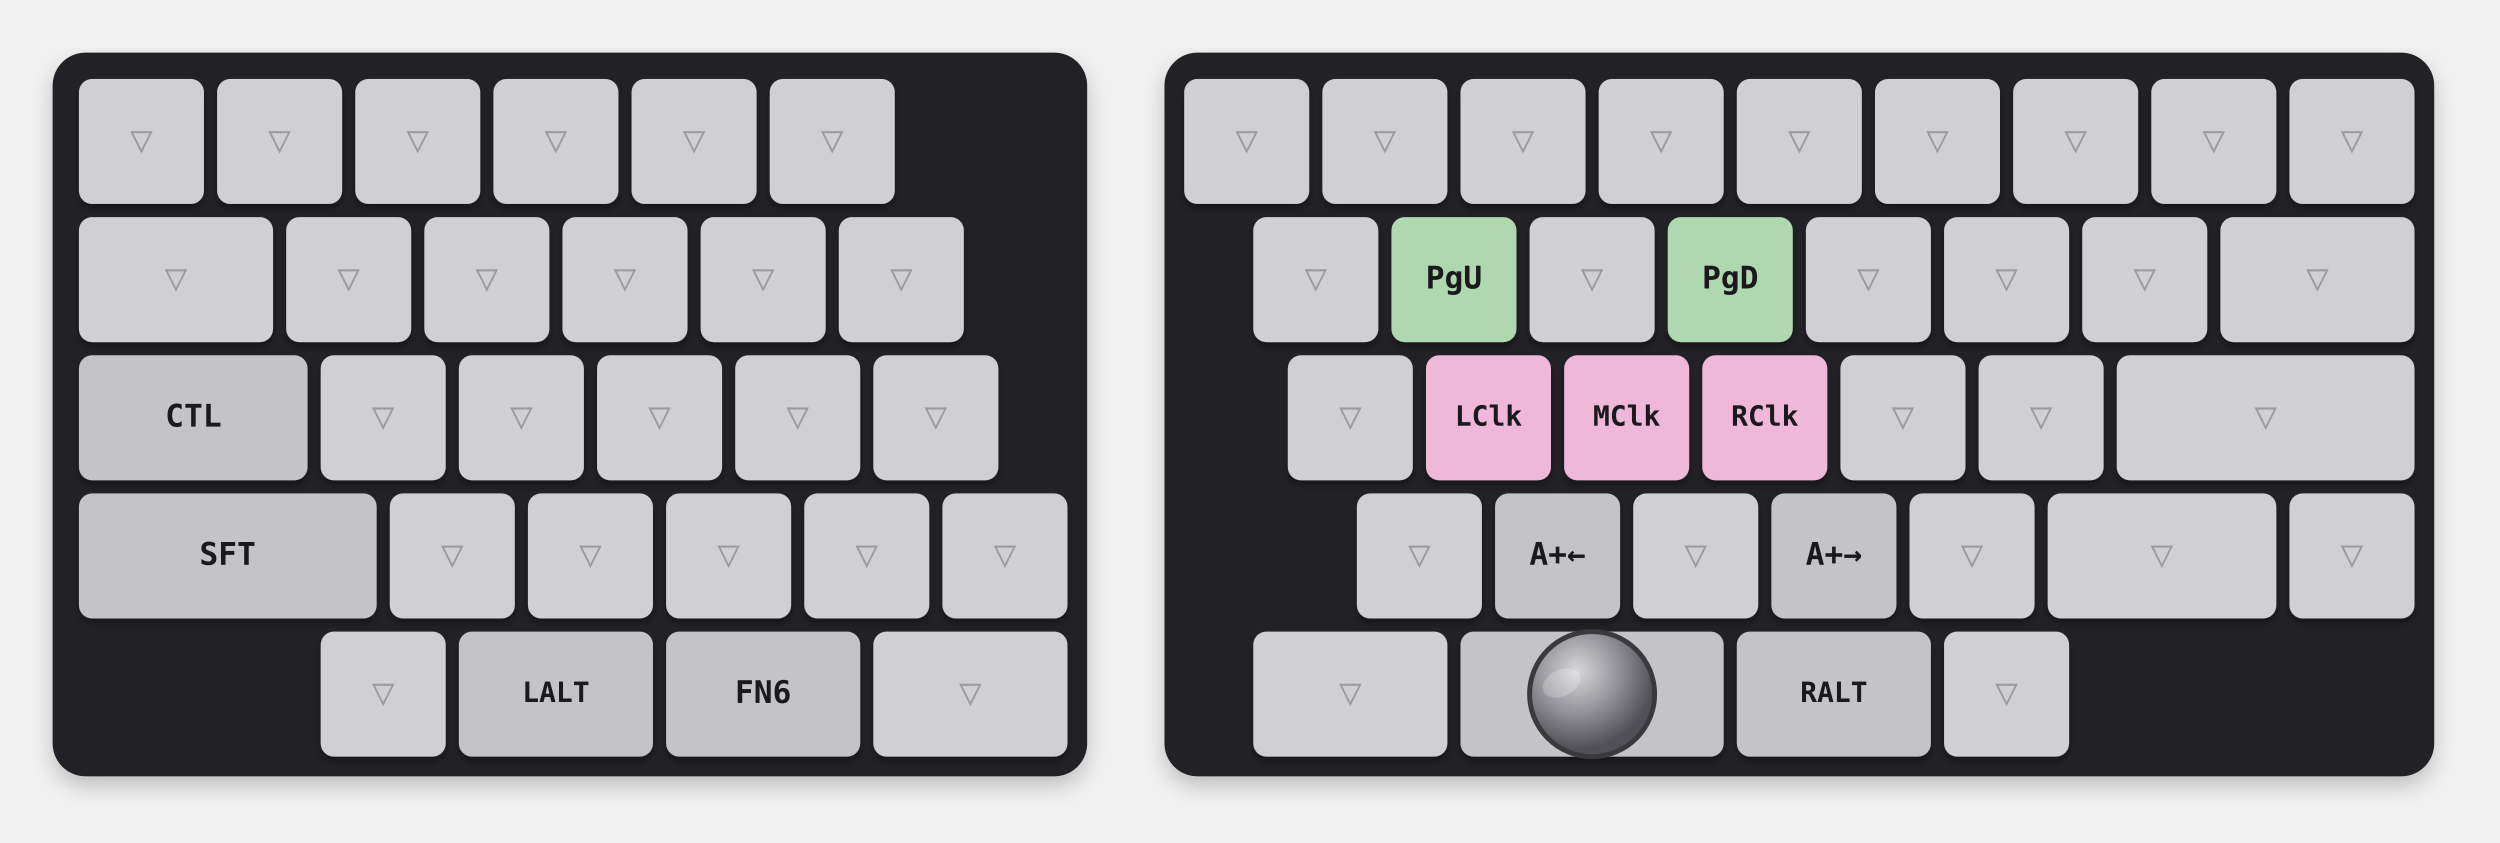
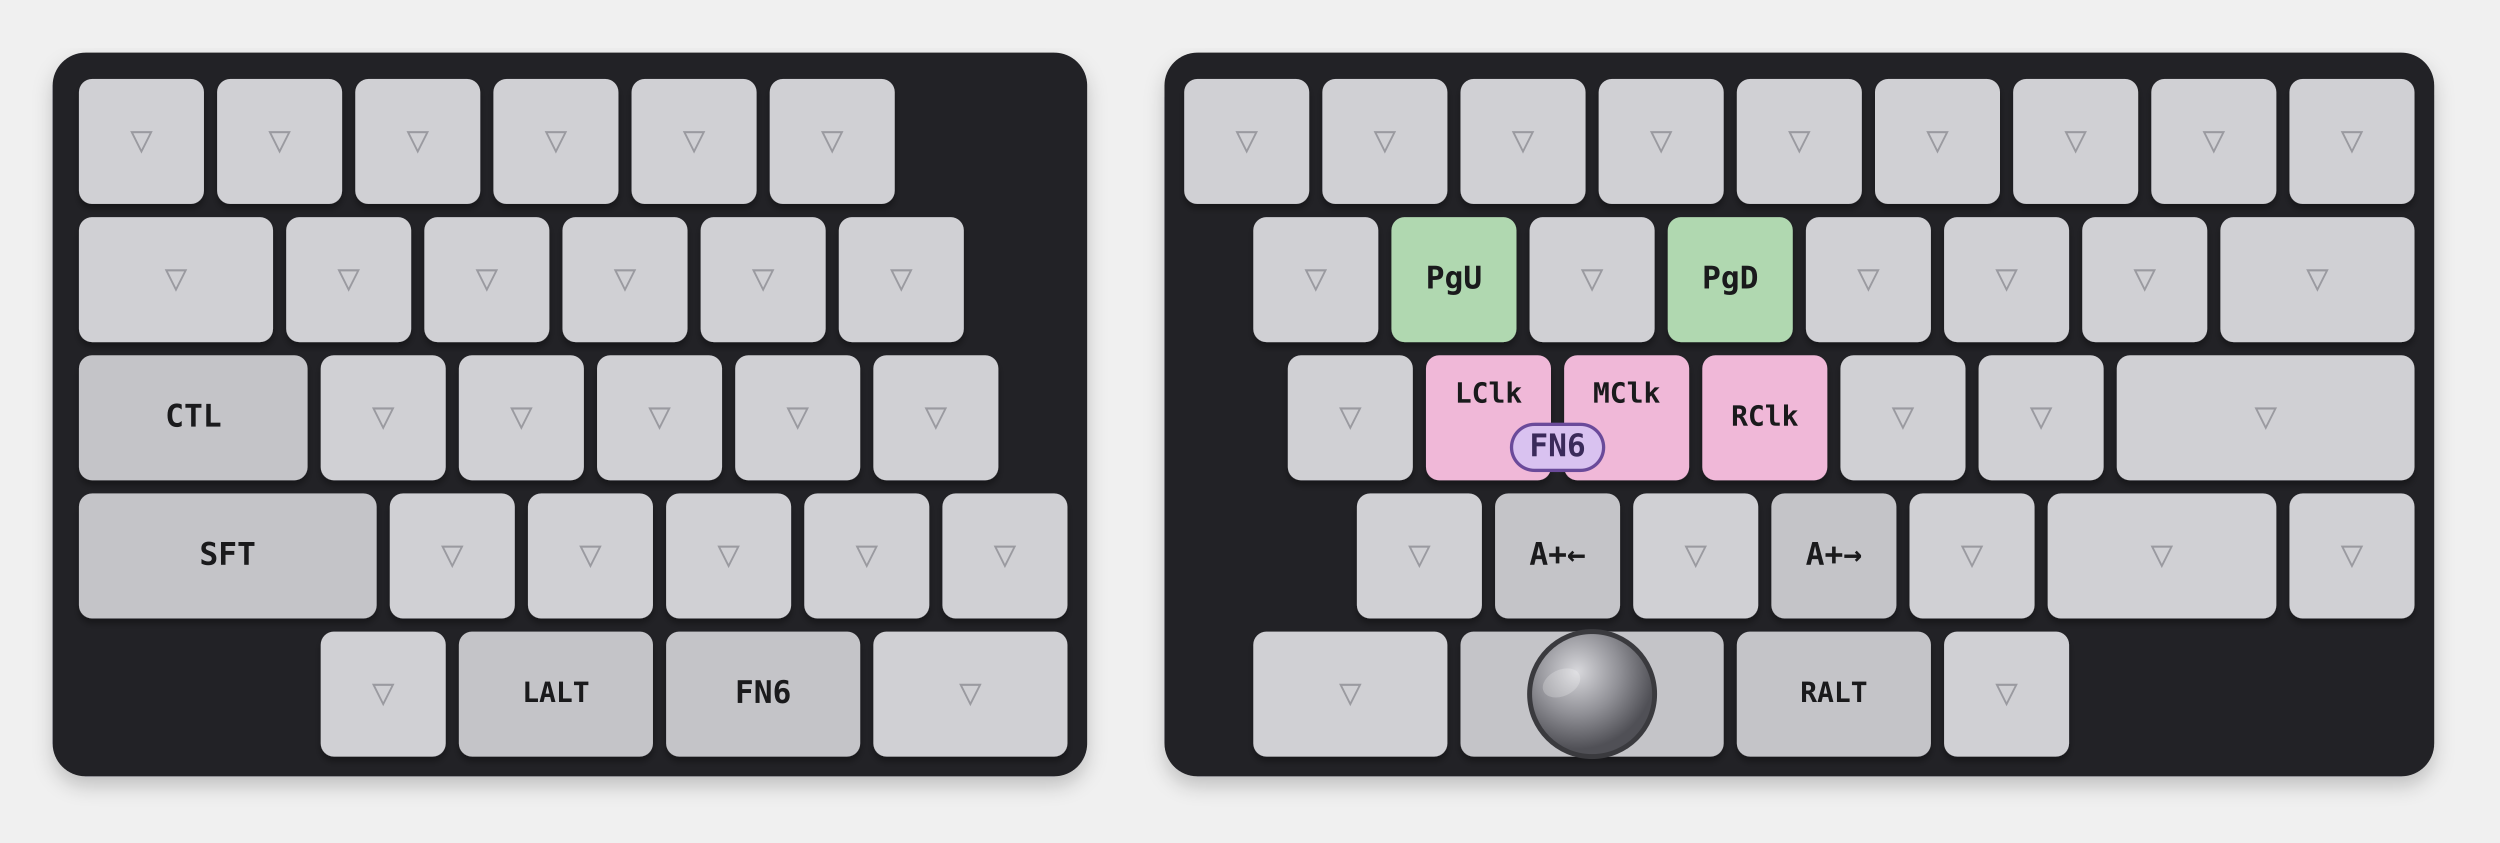
<svg xmlns="http://www.w3.org/2000/svg" width="760" height="256" viewBox="0 0 760 256">
  <defs>
    <radialGradient id="tbg" cx="38%" cy="32%" r="62%">
      <stop offset="0%" stop-color="#d8d8dc" />
      <stop offset="55%" stop-color="#909096" />
      <stop offset="100%" stop-color="#505056" />
    </radialGradient>
    <filter id="ks" x="-5%" y="-10%" width="115%" height="130%">
      <feDropShadow dx="0" dy="1.5" stdDeviation="1" flood-color="#00000055" />
    </filter>
    <filter id="ps" x="-2%" y="-2%" width="108%" height="110%">
      <feDropShadow dx="0" dy="3" stdDeviation="3" flood-color="#00000033" />
    </filter>
  </defs>
  <rect x="16" y="16" width="314.5" height="220.0" rx="10" fill="#242426" filter="url(#ps)" />
  <rect x="354.0" y="16" width="386.0" height="220.0" rx="10" fill="#242426" filter="url(#ps)" />
  <rect x="24.0" y="24" width="38" height="38" rx="4" fill="#d0d0d4" filter="url(#ks)" />
  <text x="43.0" y="43" font-size="11.5" font-weight="600" font-family="'SF Mono',Menlo,Consolas,monospace" fill="#9a9aa0" text-anchor="middle" dominant-baseline="middle">▽</text>
  <rect x="66.0" y="24" width="38" height="38" rx="4" fill="#d0d0d4" filter="url(#ks)" />
  <text x="85.0" y="43" font-size="11.5" font-weight="600" font-family="'SF Mono',Menlo,Consolas,monospace" fill="#9a9aa0" text-anchor="middle" dominant-baseline="middle">▽</text>
  <rect x="108.0" y="24" width="38" height="38" rx="4" fill="#d0d0d4" filter="url(#ks)" />
  <text x="127.0" y="43" font-size="11.5" font-weight="600" font-family="'SF Mono',Menlo,Consolas,monospace" fill="#9a9aa0" text-anchor="middle" dominant-baseline="middle">▽</text>
  <rect x="150.0" y="24" width="38" height="38" rx="4" fill="#d0d0d4" filter="url(#ks)" />
  <text x="169.0" y="43" font-size="11.5" font-weight="600" font-family="'SF Mono',Menlo,Consolas,monospace" fill="#9a9aa0" text-anchor="middle" dominant-baseline="middle">▽</text>
  <rect x="192.0" y="24" width="38" height="38" rx="4" fill="#d0d0d4" filter="url(#ks)" />
  <text x="211.0" y="43" font-size="11.5" font-weight="600" font-family="'SF Mono',Menlo,Consolas,monospace" fill="#9a9aa0" text-anchor="middle" dominant-baseline="middle">▽</text>
  <rect x="234.0" y="24" width="38" height="38" rx="4" fill="#d0d0d4" filter="url(#ks)" />
  <text x="253.0" y="43" font-size="11.5" font-weight="600" font-family="'SF Mono',Menlo,Consolas,monospace" fill="#9a9aa0" text-anchor="middle" dominant-baseline="middle">▽</text>
  <rect x="360.0" y="24" width="38" height="38" rx="4" fill="#d0d0d4" filter="url(#ks)" />
  <text x="379.0" y="43" font-size="11.5" font-weight="600" font-family="'SF Mono',Menlo,Consolas,monospace" fill="#9a9aa0" text-anchor="middle" dominant-baseline="middle">▽</text>
  <rect x="402.0" y="24" width="38" height="38" rx="4" fill="#d0d0d4" filter="url(#ks)" />
  <text x="421.0" y="43" font-size="11.5" font-weight="600" font-family="'SF Mono',Menlo,Consolas,monospace" fill="#9a9aa0" text-anchor="middle" dominant-baseline="middle">▽</text>
  <rect x="444.0" y="24" width="38" height="38" rx="4" fill="#d0d0d4" filter="url(#ks)" />
  <text x="463.0" y="43" font-size="11.5" font-weight="600" font-family="'SF Mono',Menlo,Consolas,monospace" fill="#9a9aa0" text-anchor="middle" dominant-baseline="middle">▽</text>
  <rect x="486.0" y="24" width="38" height="38" rx="4" fill="#d0d0d4" filter="url(#ks)" />
  <text x="505.0" y="43" font-size="11.5" font-weight="600" font-family="'SF Mono',Menlo,Consolas,monospace" fill="#9a9aa0" text-anchor="middle" dominant-baseline="middle">▽</text>
  <rect x="528.0" y="24" width="38" height="38" rx="4" fill="#d0d0d4" filter="url(#ks)" />
  <text x="547.0" y="43" font-size="11.5" font-weight="600" font-family="'SF Mono',Menlo,Consolas,monospace" fill="#9a9aa0" text-anchor="middle" dominant-baseline="middle">▽</text>
  <rect x="570.0" y="24" width="38" height="38" rx="4" fill="#d0d0d4" filter="url(#ks)" />
  <text x="589.0" y="43" font-size="11.5" font-weight="600" font-family="'SF Mono',Menlo,Consolas,monospace" fill="#9a9aa0" text-anchor="middle" dominant-baseline="middle">▽</text>
  <rect x="612.0" y="24" width="38" height="38" rx="4" fill="#d0d0d4" filter="url(#ks)" />
  <text x="631.0" y="43" font-size="11.5" font-weight="600" font-family="'SF Mono',Menlo,Consolas,monospace" fill="#9a9aa0" text-anchor="middle" dominant-baseline="middle">▽</text>
  <rect x="654.0" y="24" width="38" height="38" rx="4" fill="#d0d0d4" filter="url(#ks)" />
  <text x="673.0" y="43" font-size="11.5" font-weight="600" font-family="'SF Mono',Menlo,Consolas,monospace" fill="#9a9aa0" text-anchor="middle" dominant-baseline="middle">▽</text>
  <rect x="696.0" y="24" width="38" height="38" rx="4" fill="#d0d0d4" filter="url(#ks)" />
  <text x="715.0" y="43" font-size="11.5" font-weight="600" font-family="'SF Mono',Menlo,Consolas,monospace" fill="#9a9aa0" text-anchor="middle" dominant-baseline="middle">▽</text>
  <rect x="24.0" y="66" width="59" height="38" rx="4" fill="#d0d0d4" filter="url(#ks)" />
  <text x="53.5" y="85" font-size="11.5" font-weight="600" font-family="'SF Mono',Menlo,Consolas,monospace" fill="#9a9aa0" text-anchor="middle" dominant-baseline="middle">▽</text>
  <rect x="87.0" y="66" width="38" height="38" rx="4" fill="#d0d0d4" filter="url(#ks)" />
  <text x="106.0" y="85" font-size="11.5" font-weight="600" font-family="'SF Mono',Menlo,Consolas,monospace" fill="#9a9aa0" text-anchor="middle" dominant-baseline="middle">▽</text>
  <rect x="129.0" y="66" width="38" height="38" rx="4" fill="#d0d0d4" filter="url(#ks)" />
  <text x="148.0" y="85" font-size="11.5" font-weight="600" font-family="'SF Mono',Menlo,Consolas,monospace" fill="#9a9aa0" text-anchor="middle" dominant-baseline="middle">▽</text>
  <rect x="171.0" y="66" width="38" height="38" rx="4" fill="#d0d0d4" filter="url(#ks)" />
  <text x="190.0" y="85" font-size="11.5" font-weight="600" font-family="'SF Mono',Menlo,Consolas,monospace" fill="#9a9aa0" text-anchor="middle" dominant-baseline="middle">▽</text>
  <rect x="213.0" y="66" width="38" height="38" rx="4" fill="#d0d0d4" filter="url(#ks)" />
  <text x="232.0" y="85" font-size="11.5" font-weight="600" font-family="'SF Mono',Menlo,Consolas,monospace" fill="#9a9aa0" text-anchor="middle" dominant-baseline="middle">▽</text>
  <rect x="255.0" y="66" width="38" height="38" rx="4" fill="#d0d0d4" filter="url(#ks)" />
  <text x="274.0" y="85" font-size="11.5" font-weight="600" font-family="'SF Mono',Menlo,Consolas,monospace" fill="#9a9aa0" text-anchor="middle" dominant-baseline="middle">▽</text>
  <rect x="381.0" y="66" width="38" height="38" rx="4" fill="#d0d0d4" filter="url(#ks)" />
  <text x="400.0" y="85" font-size="11.5" font-weight="600" font-family="'SF Mono',Menlo,Consolas,monospace" fill="#9a9aa0" text-anchor="middle" dominant-baseline="middle">▽</text>
  <rect x="423.0" y="66" width="38" height="38" rx="4" fill="#b0d8b0" filter="url(#ks)" />
  <text x="442.0" y="85" font-size="9.5" font-weight="600" font-family="'SF Mono',Menlo,Consolas,monospace" fill="#1a1a1c" text-anchor="middle" dominant-baseline="middle">PgU</text>
  <rect x="465.0" y="66" width="38" height="38" rx="4" fill="#d0d0d4" filter="url(#ks)" />
  <text x="484.0" y="85" font-size="11.5" font-weight="600" font-family="'SF Mono',Menlo,Consolas,monospace" fill="#9a9aa0" text-anchor="middle" dominant-baseline="middle">▽</text>
  <rect x="507.0" y="66" width="38" height="38" rx="4" fill="#b0d8b0" filter="url(#ks)" />
  <text x="526.0" y="85" font-size="9.5" font-weight="600" font-family="'SF Mono',Menlo,Consolas,monospace" fill="#1a1a1c" text-anchor="middle" dominant-baseline="middle">PgD</text>
  <rect x="549.0" y="66" width="38" height="38" rx="4" fill="#d0d0d4" filter="url(#ks)" />
  <text x="568.0" y="85" font-size="11.5" font-weight="600" font-family="'SF Mono',Menlo,Consolas,monospace" fill="#9a9aa0" text-anchor="middle" dominant-baseline="middle">▽</text>
  <rect x="591.0" y="66" width="38" height="38" rx="4" fill="#d0d0d4" filter="url(#ks)" />
  <text x="610.0" y="85" font-size="11.5" font-weight="600" font-family="'SF Mono',Menlo,Consolas,monospace" fill="#9a9aa0" text-anchor="middle" dominant-baseline="middle">▽</text>
  <rect x="633.0" y="66" width="38" height="38" rx="4" fill="#d0d0d4" filter="url(#ks)" />
  <text x="652.0" y="85" font-size="11.5" font-weight="600" font-family="'SF Mono',Menlo,Consolas,monospace" fill="#9a9aa0" text-anchor="middle" dominant-baseline="middle">▽</text>
  <rect x="675.0" y="66" width="59" height="38" rx="4" fill="#d0d0d4" filter="url(#ks)" />
  <text x="704.5" y="85" font-size="11.5" font-weight="600" font-family="'SF Mono',Menlo,Consolas,monospace" fill="#9a9aa0" text-anchor="middle" dominant-baseline="middle">▽</text>
  <rect x="24.0" y="108" width="69.5" height="38" rx="4" fill="#c4c4c8" filter="url(#ks)" />
  <text x="58.8" y="127" font-size="9.5" font-weight="600" font-family="'SF Mono',Menlo,Consolas,monospace" fill="#1a1a1c" text-anchor="middle" dominant-baseline="middle">CTL</text>
  <rect x="97.5" y="108" width="38" height="38" rx="4" fill="#d0d0d4" filter="url(#ks)" />
  <text x="116.5" y="127" font-size="11.5" font-weight="600" font-family="'SF Mono',Menlo,Consolas,monospace" fill="#9a9aa0" text-anchor="middle" dominant-baseline="middle">▽</text>
  <rect x="139.5" y="108" width="38" height="38" rx="4" fill="#d0d0d4" filter="url(#ks)" />
  <text x="158.5" y="127" font-size="11.5" font-weight="600" font-family="'SF Mono',Menlo,Consolas,monospace" fill="#9a9aa0" text-anchor="middle" dominant-baseline="middle">▽</text>
  <rect x="181.5" y="108" width="38" height="38" rx="4" fill="#d0d0d4" filter="url(#ks)" />
  <text x="200.5" y="127" font-size="11.5" font-weight="600" font-family="'SF Mono',Menlo,Consolas,monospace" fill="#9a9aa0" text-anchor="middle" dominant-baseline="middle">▽</text>
  <rect x="223.5" y="108" width="38" height="38" rx="4" fill="#d0d0d4" filter="url(#ks)" />
  <text x="242.5" y="127" font-size="11.5" font-weight="600" font-family="'SF Mono',Menlo,Consolas,monospace" fill="#9a9aa0" text-anchor="middle" dominant-baseline="middle">▽</text>
  <rect x="265.5" y="108" width="38" height="38" rx="4" fill="#d0d0d4" filter="url(#ks)" />
  <text x="284.5" y="127" font-size="11.5" font-weight="600" font-family="'SF Mono',Menlo,Consolas,monospace" fill="#9a9aa0" text-anchor="middle" dominant-baseline="middle">▽</text>
  <rect x="391.5" y="108" width="38" height="38" rx="4" fill="#d0d0d4" filter="url(#ks)" />
  <text x="410.5" y="127" font-size="11.5" font-weight="600" font-family="'SF Mono',Menlo,Consolas,monospace" fill="#9a9aa0" text-anchor="middle" dominant-baseline="middle">▽</text>
  <rect x="433.5" y="108" width="38" height="38" rx="4" fill="#f0b8d8" filter="url(#ks)" />
-   <text x="452.5" y="127" font-size="8.5" font-weight="600" font-family="'SF Mono',Menlo,Consolas,monospace" fill="#1a1a1c" text-anchor="middle" dominant-baseline="middle">LClk</text>
+   <text x="452.5" y="120" font-size="8.5" font-weight="600" font-family="'SF Mono',Menlo,Consolas,monospace" fill="#1a1a1c" text-anchor="middle" dominant-baseline="middle">LClk</text>
  <rect x="475.5" y="108" width="38" height="38" rx="4" fill="#f0b8d8" filter="url(#ks)" />
-   <text x="494.5" y="127" font-size="8.5" font-weight="600" font-family="'SF Mono',Menlo,Consolas,monospace" fill="#1a1a1c" text-anchor="middle" dominant-baseline="middle">MClk</text>
+   <text x="494.5" y="120" font-size="8.5" font-weight="600" font-family="'SF Mono',Menlo,Consolas,monospace" fill="#1a1a1c" text-anchor="middle" dominant-baseline="middle">MClk</text>
  <rect x="517.5" y="108" width="38" height="38" rx="4" fill="#f0b8d8" filter="url(#ks)" />
  <text x="536.5" y="127" font-size="8.5" font-weight="600" font-family="'SF Mono',Menlo,Consolas,monospace" fill="#1a1a1c" text-anchor="middle" dominant-baseline="middle">RClk</text>
  <rect x="559.5" y="108" width="38" height="38" rx="4" fill="#d0d0d4" filter="url(#ks)" />
  <text x="578.5" y="127" font-size="11.5" font-weight="600" font-family="'SF Mono',Menlo,Consolas,monospace" fill="#9a9aa0" text-anchor="middle" dominant-baseline="middle">▽</text>
  <rect x="601.5" y="108" width="38" height="38" rx="4" fill="#d0d0d4" filter="url(#ks)" />
  <text x="620.5" y="127" font-size="11.5" font-weight="600" font-family="'SF Mono',Menlo,Consolas,monospace" fill="#9a9aa0" text-anchor="middle" dominant-baseline="middle">▽</text>
  <rect x="643.5" y="108" width="90.5" height="38" rx="4" fill="#d0d0d4" filter="url(#ks)" />
  <text x="688.8" y="127" font-size="11.5" font-weight="600" font-family="'SF Mono',Menlo,Consolas,monospace" fill="#9a9aa0" text-anchor="middle" dominant-baseline="middle">▽</text>
  <rect x="24.0" y="150" width="90.5" height="38" rx="4" fill="#c4c4c8" filter="url(#ks)" />
  <text x="69.2" y="169" font-size="9.5" font-weight="600" font-family="'SF Mono',Menlo,Consolas,monospace" fill="#1a1a1c" text-anchor="middle" dominant-baseline="middle">SFT</text>
  <rect x="118.5" y="150" width="38" height="38" rx="4" fill="#d0d0d4" filter="url(#ks)" />
  <text x="137.5" y="169" font-size="11.5" font-weight="600" font-family="'SF Mono',Menlo,Consolas,monospace" fill="#9a9aa0" text-anchor="middle" dominant-baseline="middle">▽</text>
  <rect x="160.5" y="150" width="38" height="38" rx="4" fill="#d0d0d4" filter="url(#ks)" />
  <text x="179.5" y="169" font-size="11.5" font-weight="600" font-family="'SF Mono',Menlo,Consolas,monospace" fill="#9a9aa0" text-anchor="middle" dominant-baseline="middle">▽</text>
  <rect x="202.5" y="150" width="38" height="38" rx="4" fill="#d0d0d4" filter="url(#ks)" />
  <text x="221.5" y="169" font-size="11.5" font-weight="600" font-family="'SF Mono',Menlo,Consolas,monospace" fill="#9a9aa0" text-anchor="middle" dominant-baseline="middle">▽</text>
  <rect x="244.5" y="150" width="38" height="38" rx="4" fill="#d0d0d4" filter="url(#ks)" />
  <text x="263.5" y="169" font-size="11.5" font-weight="600" font-family="'SF Mono',Menlo,Consolas,monospace" fill="#9a9aa0" text-anchor="middle" dominant-baseline="middle">▽</text>
  <rect x="286.5" y="150" width="38" height="38" rx="4" fill="#d0d0d4" filter="url(#ks)" />
  <text x="305.5" y="169" font-size="11.5" font-weight="600" font-family="'SF Mono',Menlo,Consolas,monospace" fill="#9a9aa0" text-anchor="middle" dominant-baseline="middle">▽</text>
  <rect x="412.5" y="150" width="38" height="38" rx="4" fill="#d0d0d4" filter="url(#ks)" />
  <text x="431.5" y="169" font-size="11.5" font-weight="600" font-family="'SF Mono',Menlo,Consolas,monospace" fill="#9a9aa0" text-anchor="middle" dominant-baseline="middle">▽</text>
  <rect x="454.5" y="150" width="38" height="38" rx="4" fill="#c4c4c8" filter="url(#ks)" />
  <text x="473.5" y="169" font-size="9.5" font-weight="600" font-family="'SF Mono',Menlo,Consolas,monospace" fill="#1a1a1c" text-anchor="middle" dominant-baseline="middle">A+←</text>
  <rect x="496.5" y="150" width="38" height="38" rx="4" fill="#d0d0d4" filter="url(#ks)" />
  <text x="515.5" y="169" font-size="11.5" font-weight="600" font-family="'SF Mono',Menlo,Consolas,monospace" fill="#9a9aa0" text-anchor="middle" dominant-baseline="middle">▽</text>
  <rect x="538.5" y="150" width="38" height="38" rx="4" fill="#c4c4c8" filter="url(#ks)" />
  <text x="557.5" y="169" font-size="9.5" font-weight="600" font-family="'SF Mono',Menlo,Consolas,monospace" fill="#1a1a1c" text-anchor="middle" dominant-baseline="middle">A+→</text>
  <rect x="580.5" y="150" width="38" height="38" rx="4" fill="#d0d0d4" filter="url(#ks)" />
  <text x="599.5" y="169" font-size="11.5" font-weight="600" font-family="'SF Mono',Menlo,Consolas,monospace" fill="#9a9aa0" text-anchor="middle" dominant-baseline="middle">▽</text>
  <rect x="622.5" y="150" width="69.5" height="38" rx="4" fill="#d0d0d4" filter="url(#ks)" />
  <text x="657.2" y="169" font-size="11.5" font-weight="600" font-family="'SF Mono',Menlo,Consolas,monospace" fill="#9a9aa0" text-anchor="middle" dominant-baseline="middle">▽</text>
  <rect x="696.0" y="150" width="38" height="38" rx="4" fill="#d0d0d4" filter="url(#ks)" />
  <text x="715.0" y="169" font-size="11.5" font-weight="600" font-family="'SF Mono',Menlo,Consolas,monospace" fill="#9a9aa0" text-anchor="middle" dominant-baseline="middle">▽</text>
  <rect x="97.5" y="192" width="38" height="38" rx="4" fill="#d0d0d4" filter="url(#ks)" />
  <text x="116.5" y="211" font-size="11.5" font-weight="600" font-family="'SF Mono',Menlo,Consolas,monospace" fill="#9a9aa0" text-anchor="middle" dominant-baseline="middle">▽</text>
  <rect x="139.5" y="192" width="59" height="38" rx="4" fill="#c4c4c8" filter="url(#ks)" />
  <text x="169.0" y="211" font-size="8.5" font-weight="600" font-family="'SF Mono',Menlo,Consolas,monospace" fill="#1a1a1c" text-anchor="middle" dominant-baseline="middle">LALT</text>
  <rect x="202.5" y="192" width="59" height="38" rx="4" fill="#c4c4c8" filter="url(#ks)" />
  <text x="232.0" y="211" font-size="9.5" font-weight="600" font-family="'SF Mono',Menlo,Consolas,monospace" fill="#1a1a1c" text-anchor="middle" dominant-baseline="middle">FN6</text>
  <rect x="265.5" y="192" width="59" height="38" rx="4" fill="#d0d0d4" filter="url(#ks)" />
  <text x="295.0" y="211" font-size="11.5" font-weight="600" font-family="'SF Mono',Menlo,Consolas,monospace" fill="#9a9aa0" text-anchor="middle" dominant-baseline="middle">▽</text>
  <rect x="381.0" y="192" width="59" height="38" rx="4" fill="#d0d0d4" filter="url(#ks)" />
  <text x="410.5" y="211" font-size="11.5" font-weight="600" font-family="'SF Mono',Menlo,Consolas,monospace" fill="#9a9aa0" text-anchor="middle" dominant-baseline="middle">▽</text>
  <rect x="528.0" y="192" width="59" height="38" rx="4" fill="#c4c4c8" filter="url(#ks)" />
  <text x="557.5" y="211" font-size="8.5" font-weight="600" font-family="'SF Mono',Menlo,Consolas,monospace" fill="#1a1a1c" text-anchor="middle" dominant-baseline="middle">RALT</text>
  <rect x="591.0" y="192" width="38" height="38" rx="4" fill="#d0d0d4" filter="url(#ks)" />
  <text x="610.0" y="211" font-size="11.5" font-weight="600" font-family="'SF Mono',Menlo,Consolas,monospace" fill="#9a9aa0" text-anchor="middle" dominant-baseline="middle">▽</text>
+   <rect x="459.5" y="129.0" width="28" height="14" rx="7" fill="#d9c2f0" stroke="#6a4a9a" stroke-width="1" />
+   <text x="473.5" y="136.0" font-size="9.5" font-weight="700" font-family="'SF Mono',Menlo,Consolas,monospace" fill="#3a2a5a" text-anchor="middle" dominant-baseline="middle">FN6</text>
  <rect x="444.0" y="192" width="80" height="38" rx="4" fill="#c4c4c8" filter="url(#ks)" />
  <circle cx="484.0" cy="211.0" r="19" fill="url(#tbg)" stroke="#3a3a3e" stroke-width="1.5" />
  <ellipse cx="477.0" cy="204.0" rx="6" ry="4" fill="white" fill-opacity="0.22" transform="rotate(-25,484.0,211.0)" />
</svg>
